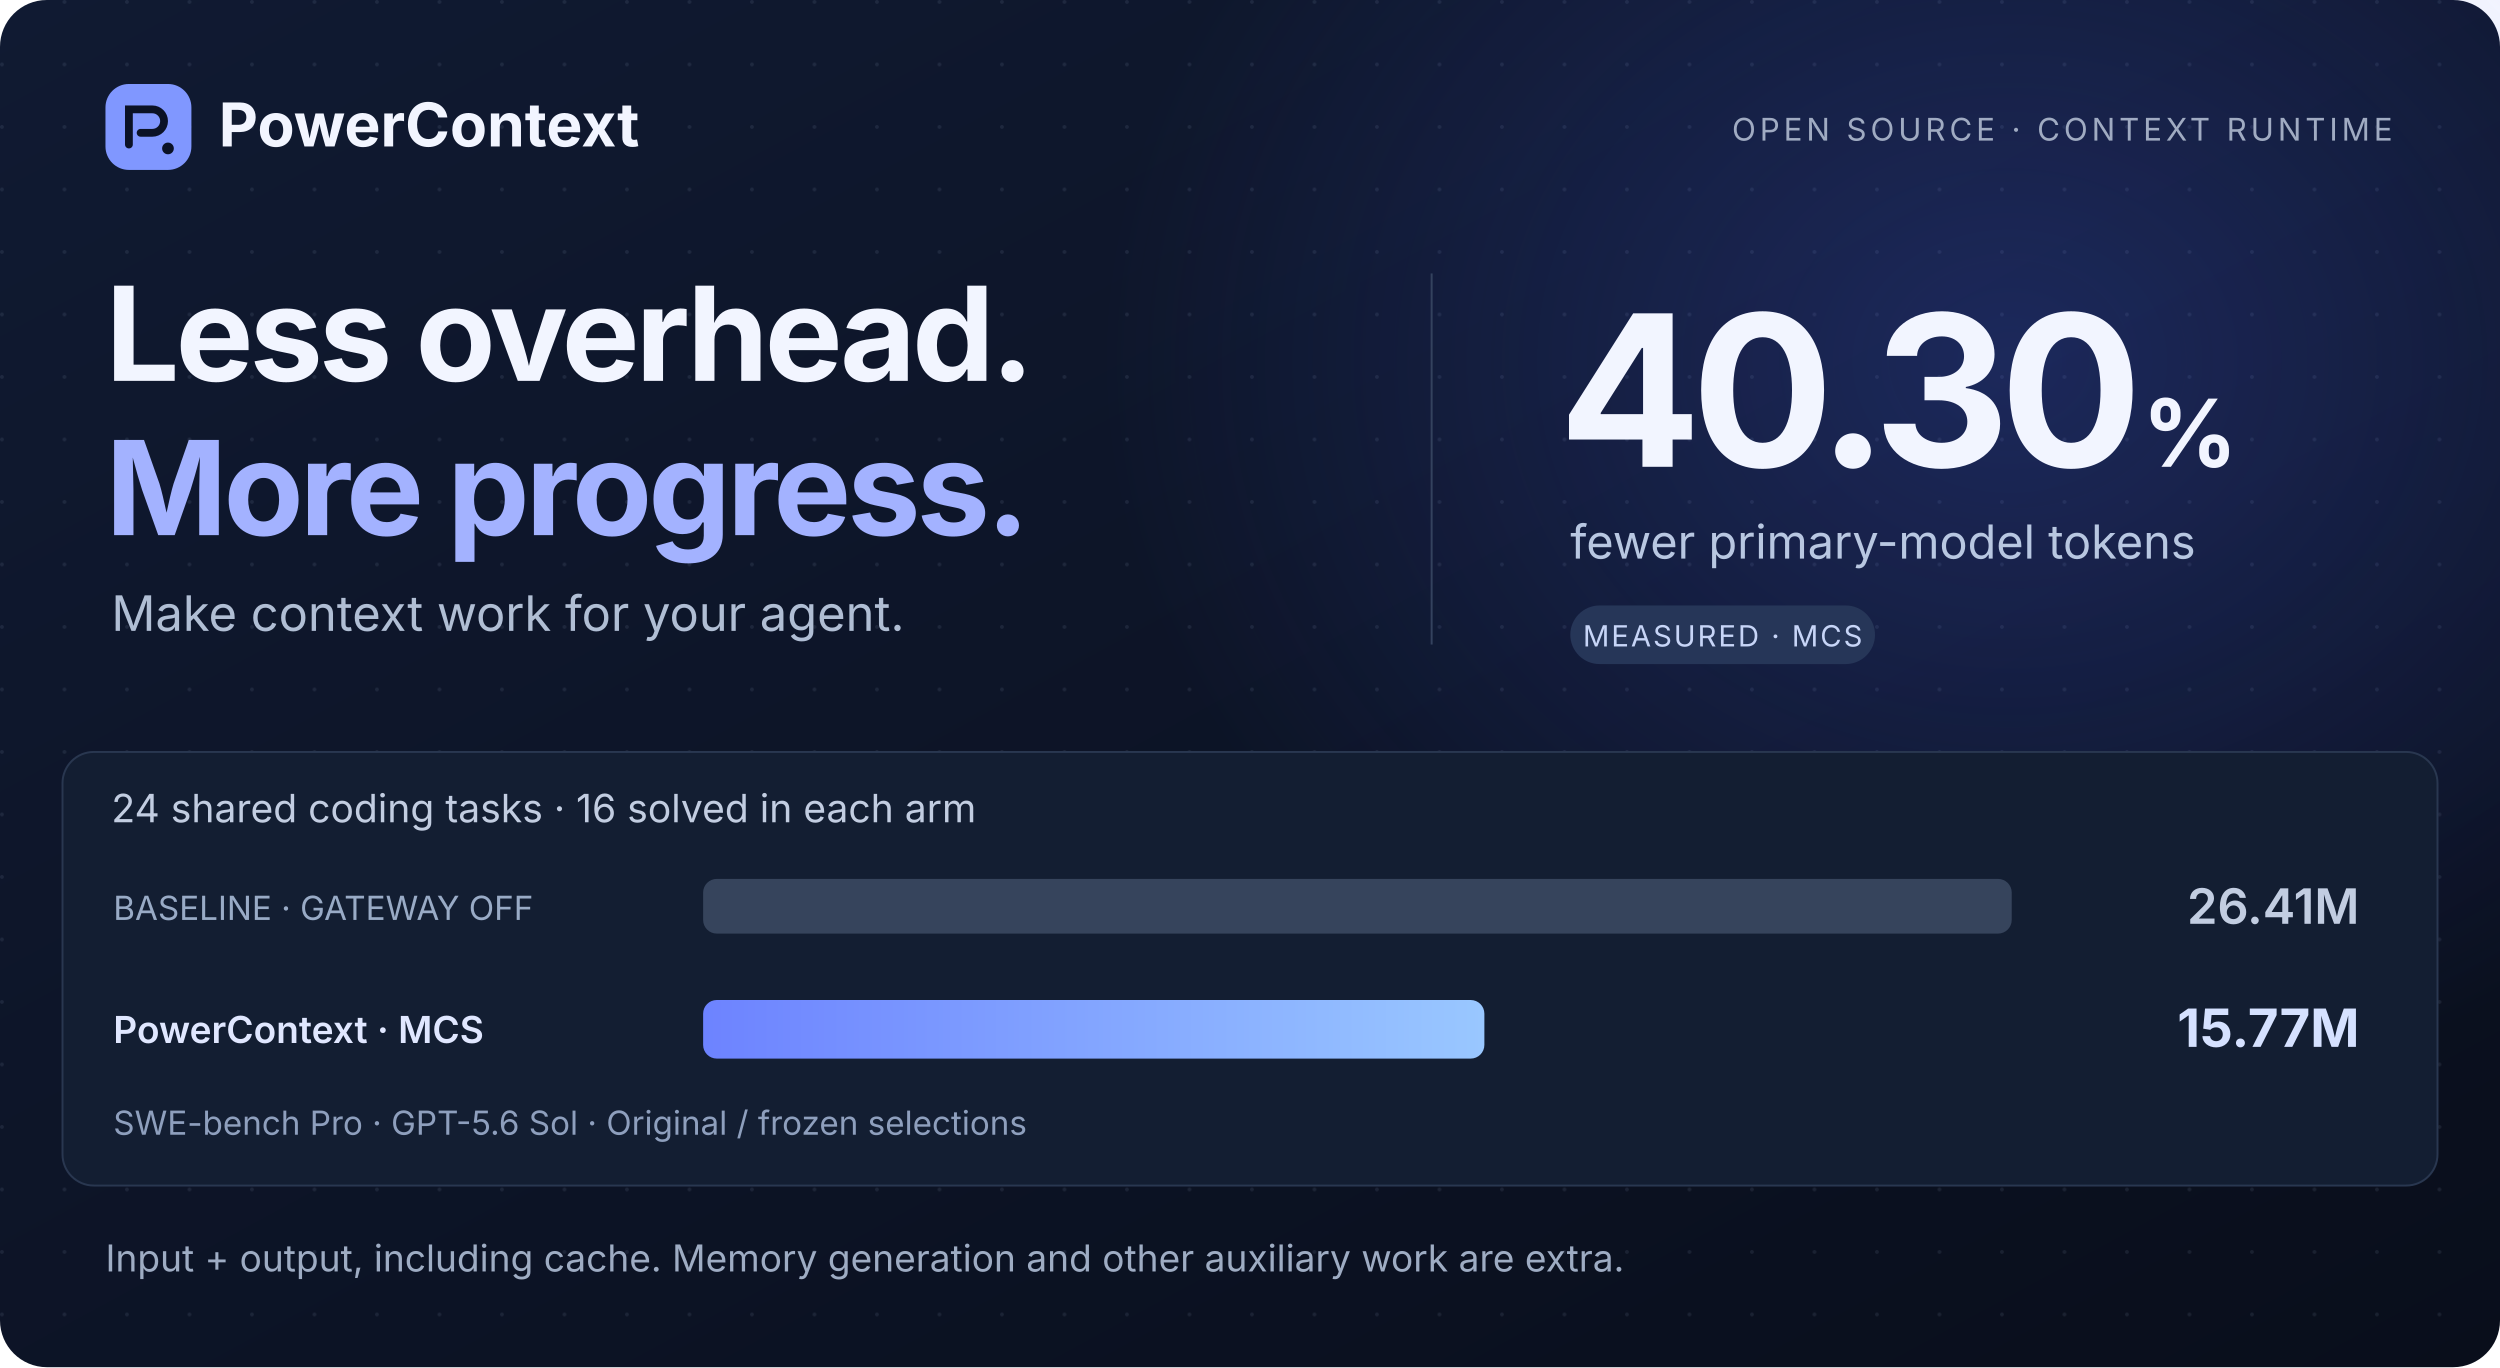
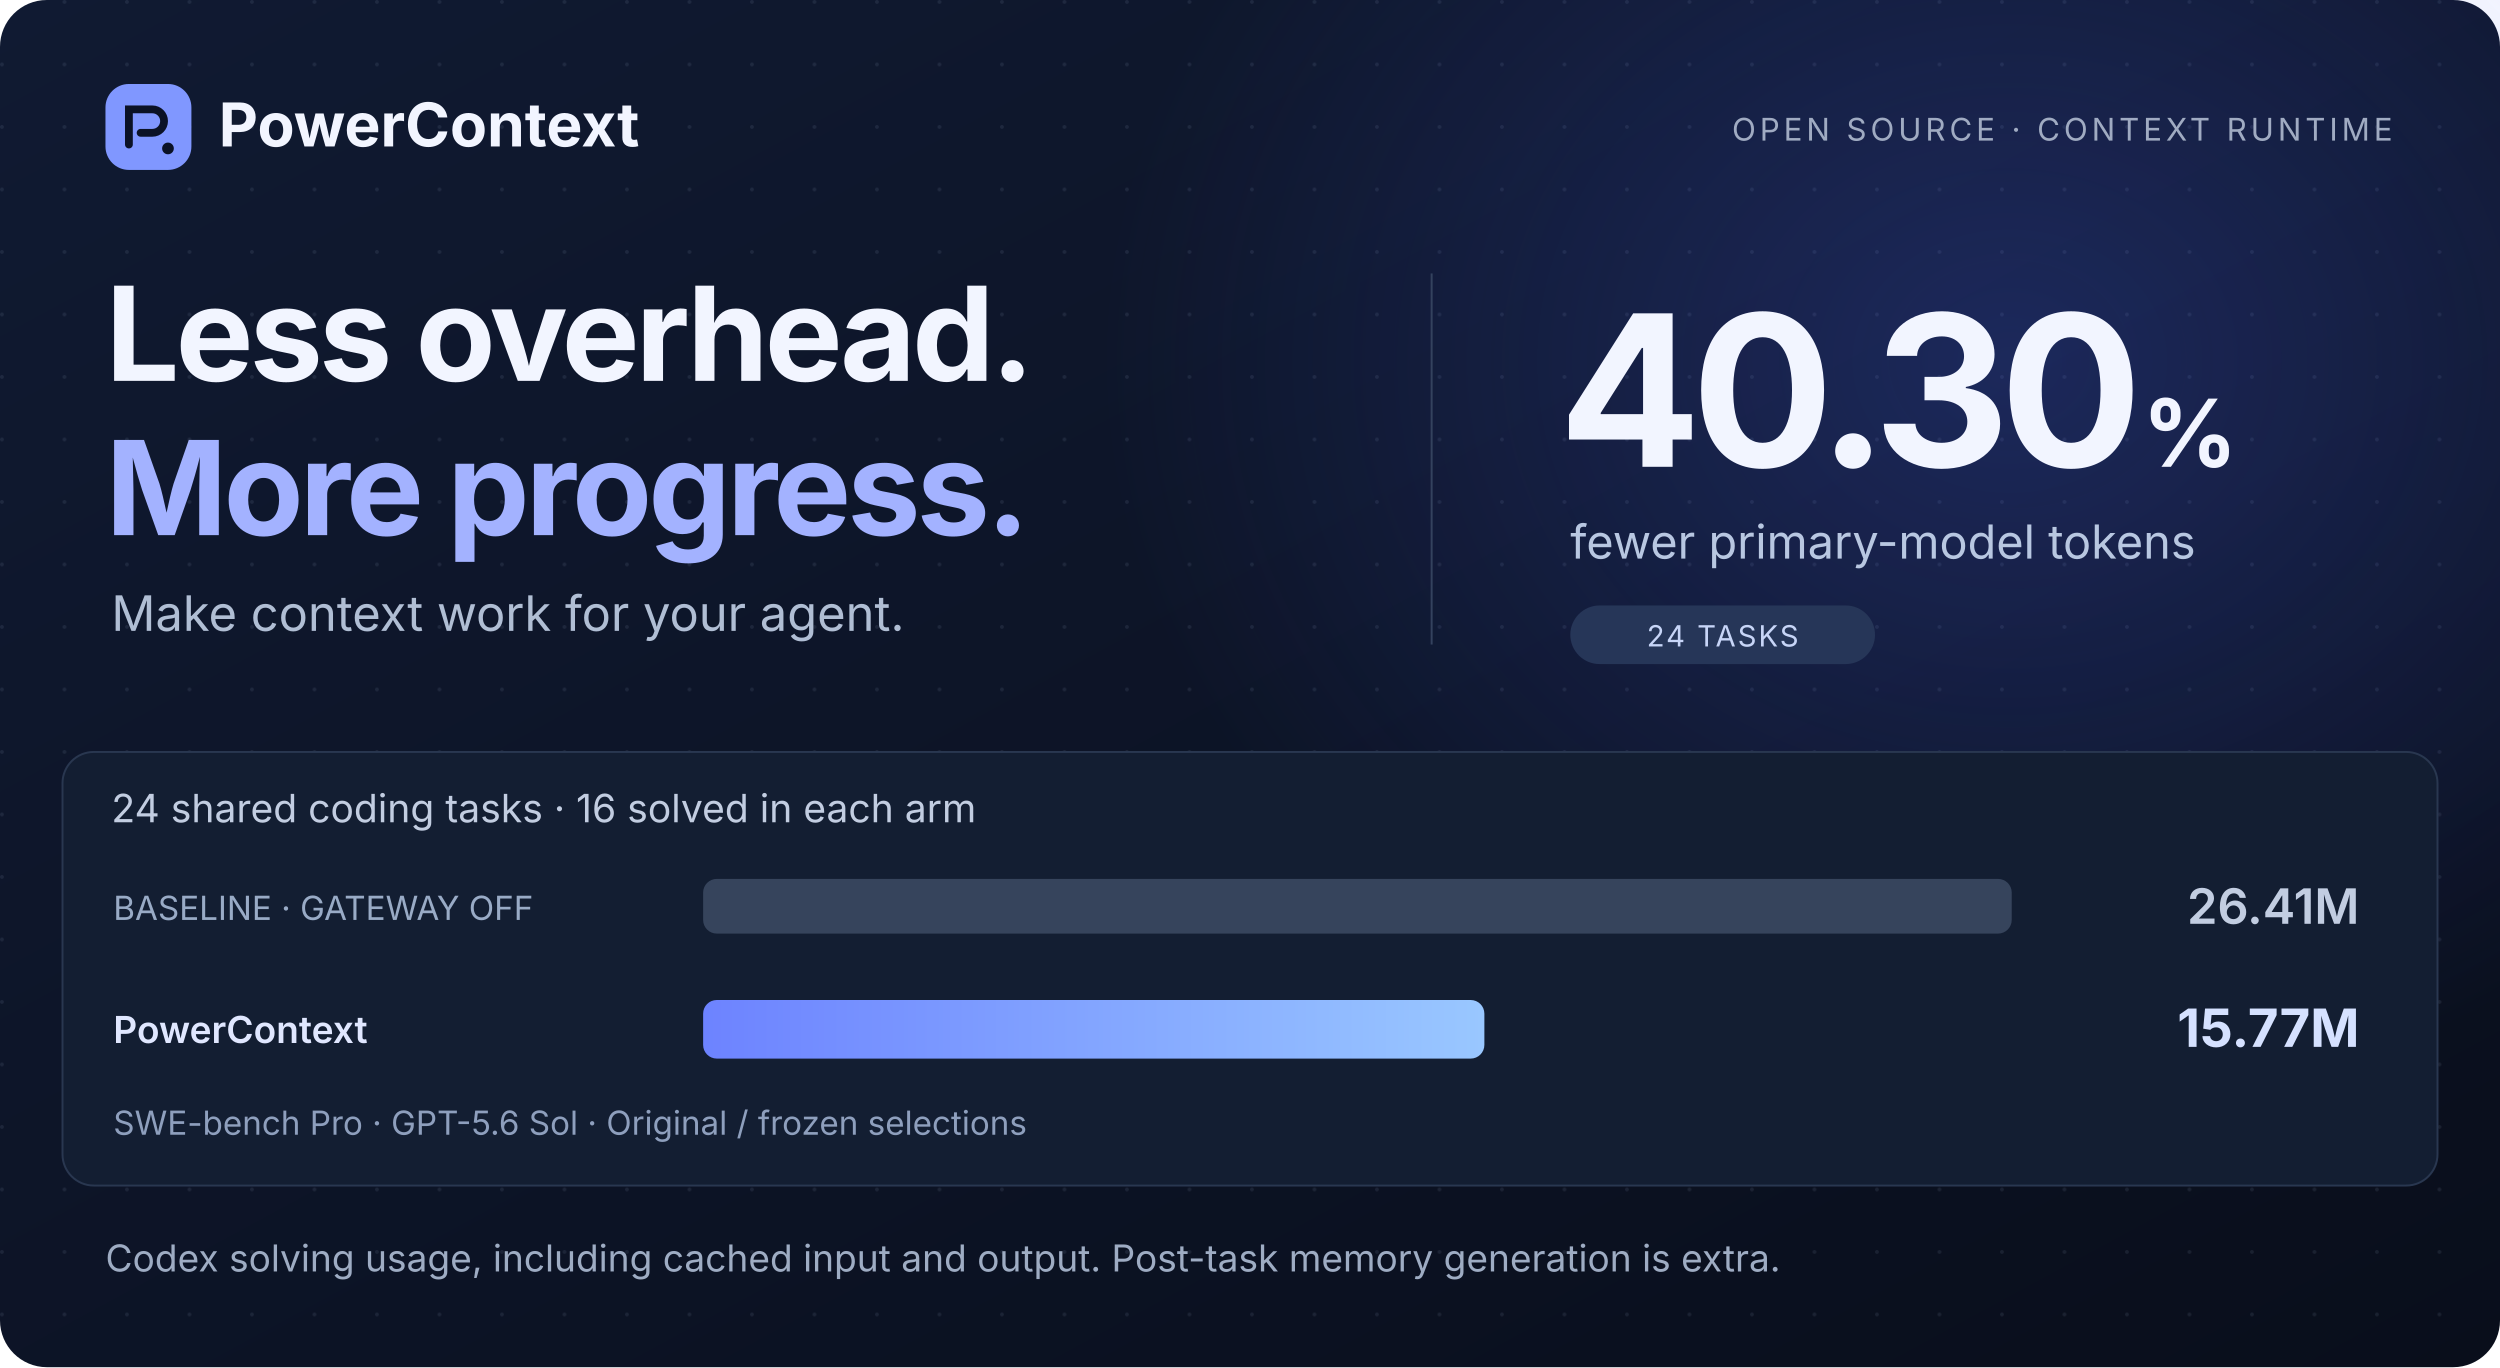
<svg xmlns="http://www.w3.org/2000/svg" width="1280" height="700" viewBox="0 0 1280 700" role="img" aria-labelledby="title desc">
  <defs>
    <linearGradient id="bg" x2="1" y2="1">
      <stop stop-color="#101a32" />
      <stop offset="1" stop-color="#090e1b" />
    </linearGradient>
    <radialGradient id="glow">
      <stop stop-color="#4a64f4" stop-opacity=".26" />
      <stop offset="1" stop-color="#4a64f4" stop-opacity="0" />
    </radialGradient>
    <linearGradient id="bar">
      <stop stop-color="#6d83ff" />
      <stop offset="1" stop-color="#99c7ff" />
    </linearGradient>
    <pattern id="dots" width="32" height="32" patternUnits="userSpaceOnUse">
      <circle cx="1" cy="1" r="1" fill="#aec1e4" opacity=".10" />
    </pattern>
  </defs>
  <rect width="1280" height="700" rx="24" fill="url(#bg)" />
  <rect width="1280" height="700" rx="24" fill="url(#dots)" />
  <ellipse cx="1030" cy="185" rx="470" ry="390" fill="url(#glow)" />
  <g font-family="Inter,-apple-system,BlinkMacSystemFont,Segoe UI,PingFang SC,Microsoft YaHei,Arial,sans-serif">
    <g transform="translate(54 43)">
      <rect width="44" height="44" rx="12" fill="#8097ff" />
      <path d="M12 31V13h12a6 6 0 0 1 0 12h-6" fill="none" stroke="#0b1226" stroke-width="4" stroke-linecap="round" />
      <circle cx="32" cy="33" r="3" fill="#0b1226" />
    </g>
    <text x="112" y="75" font-size="31" font-weight="700" fill="#f2f5ff">PowerContext</text>
    <text x="1225" y="72" text-anchor="end" font-size="16" letter-spacing="2" fill="#a0abc2">OPEN SOURCE · CONTEXT RUNTIME</text>
    <text x="54" y="195" font-size="67" font-weight="750" letter-spacing="-2" fill="#f2f5ff">Less overhead.</text>
    <text x="54" y="274" font-size="67" font-weight="750" letter-spacing="-2" fill="#a3b2ff">More progress.</text>
    <text x="57" y="323" font-size="25" fill="#b0bed4">Make context work for your agent.</text>
    <line x1="733" y1="140" x2="733" y2="330" stroke="#34425e" />
    <text x="798" y="239" font-size="108" font-weight="750" letter-spacing="-5" fill="#f2f5ff">40.30<tspan font-size="48" letter-spacing="0">%</tspan>
    </text>
    <text x="804" y="286" font-size="24" fill="#b8c7e1">fewer primary-model tokens</text>
    <rect x="804" y="310" width="156" height="30" rx="15" fill="#263658" />
-     <text x="882" y="331" text-anchor="middle" font-size="15" fill="#c7d5f7" letter-spacing="1">MEASURED · MCS</text>
+     <text x="882" y="331" text-anchor="middle" font-size="15" fill="#c7d5f7" letter-spacing="1">24 TASKS</text>
    <rect x="32" y="385" width="1216" height="222" rx="16" fill="#131e32" stroke="#293750" />
    <text x="57" y="421" font-size="20" fill="#c2cde1">24 shared coding tasks · 16 solved in each arm</text>
    <text x="58" y="471" font-size="17" fill="#99abc6">BASELINE · GATEWAY OFF</text>
    <rect x="360" y="450" width="670" height="28" rx="7" fill="#36445c" />
    <text x="1208" y="473" text-anchor="end" font-size="25" fill="#c2cde1" font-weight="600">26.41M</text>
-     <text x="58" y="534" font-size="19" fill="#e0e7ff" font-weight="600">PowerContext · MCS</text>
+     <text x="58" y="534" font-size="19" fill="#e0e7ff" font-weight="600">PowerContext</text>
    <rect x="360" y="512" width="400" height="30" rx="7" fill="url(#bar)" />
    <text x="1208" y="536" text-anchor="end" font-size="27" fill="#d5e1ff" font-weight="700">15.77M</text>
    <text x="58" y="581" font-size="17" fill="#8e9fbd">SWE-bench Pro · GPT-5.6 Sol · Original / frozen selections</text>
-     <text x="54" y="651" font-size="19" fill="#9eacc3">Input + output, including cache. Memory generation and other auxiliary work are extra.</text>
+     <text x="54" y="651" font-size="19" fill="#9eacc3">Codex solving usage, including cached input and output. Post-task memory generation is extra.</text>
  </g>
</svg>
